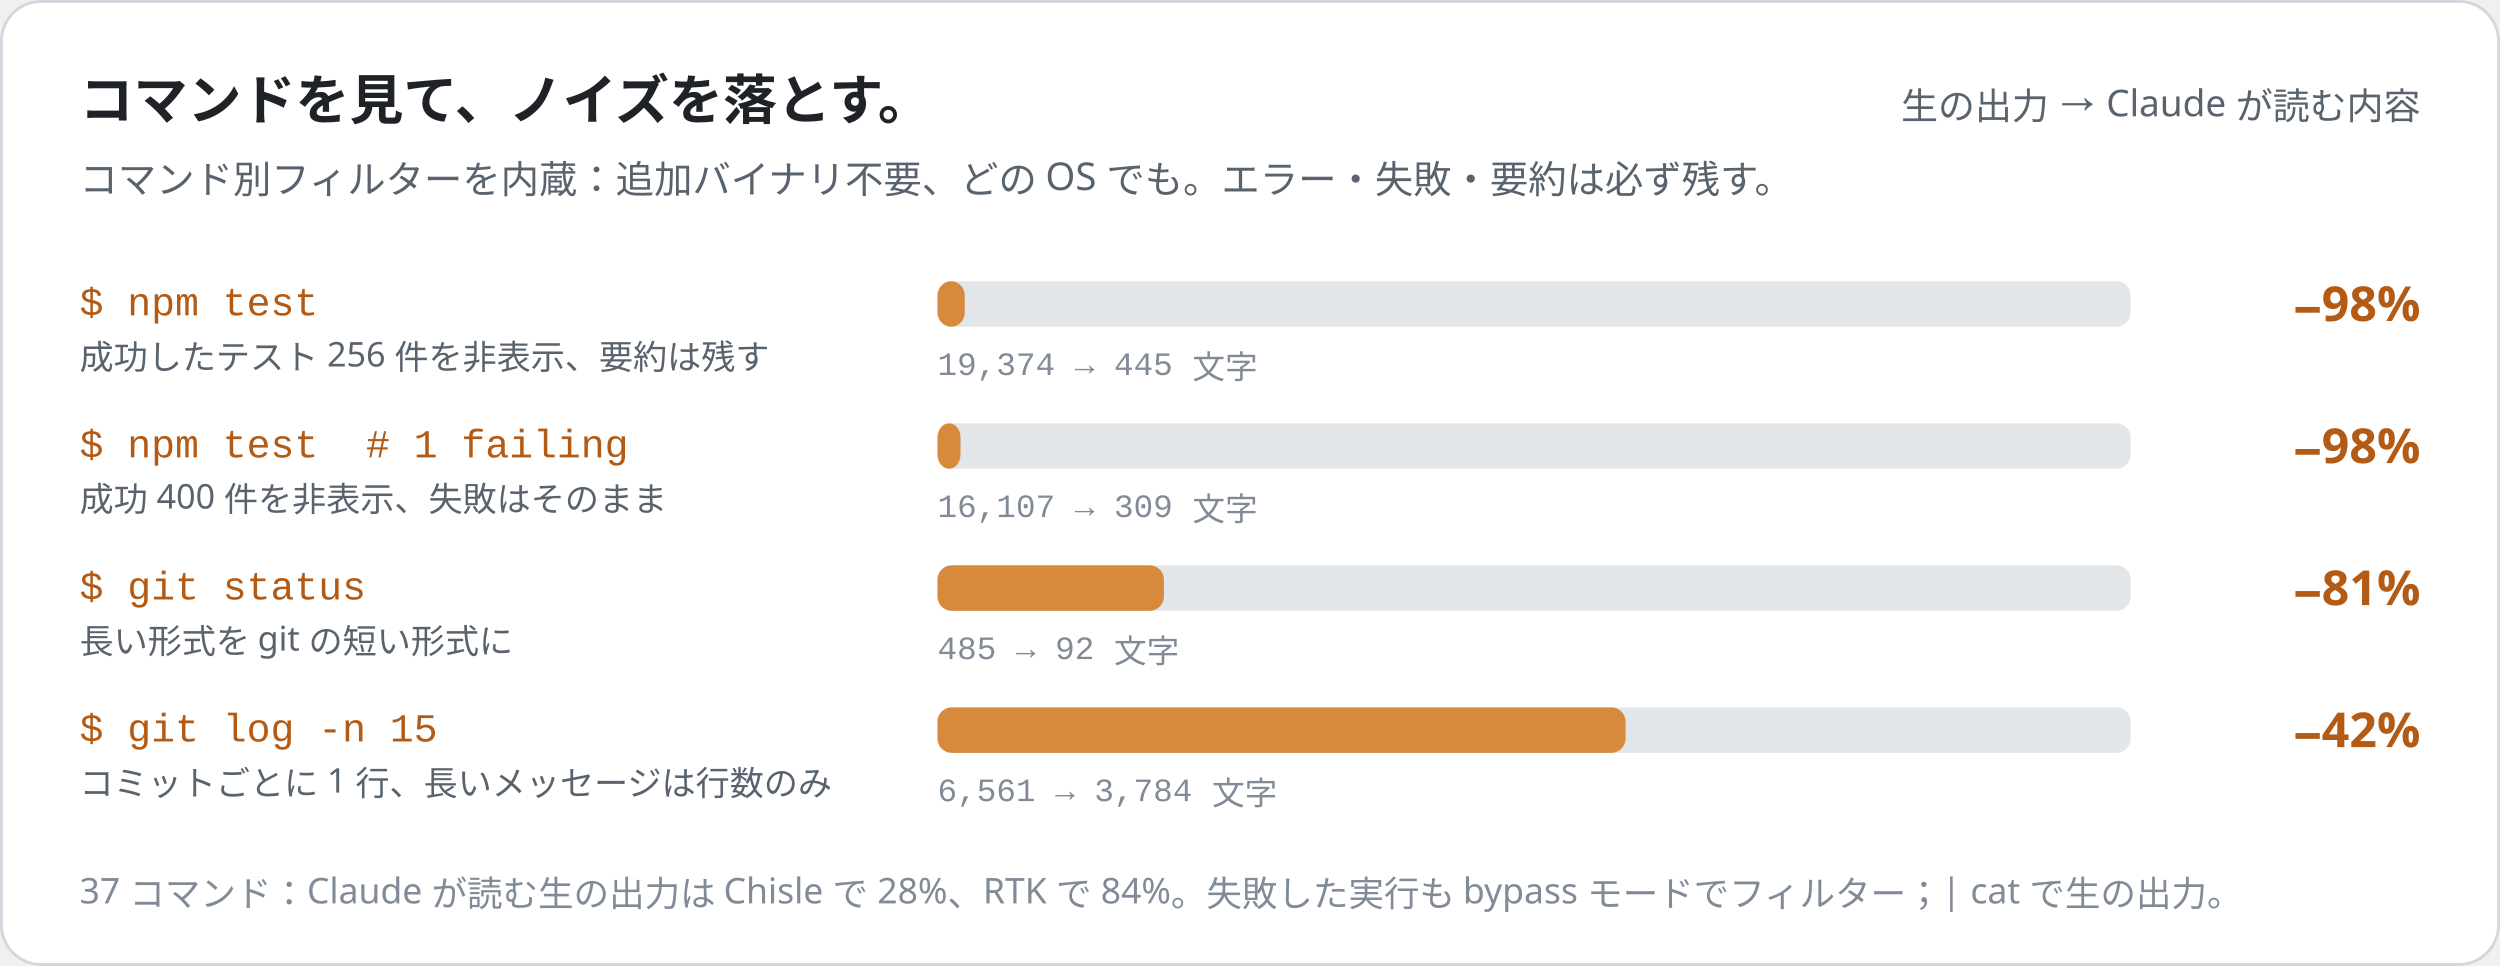
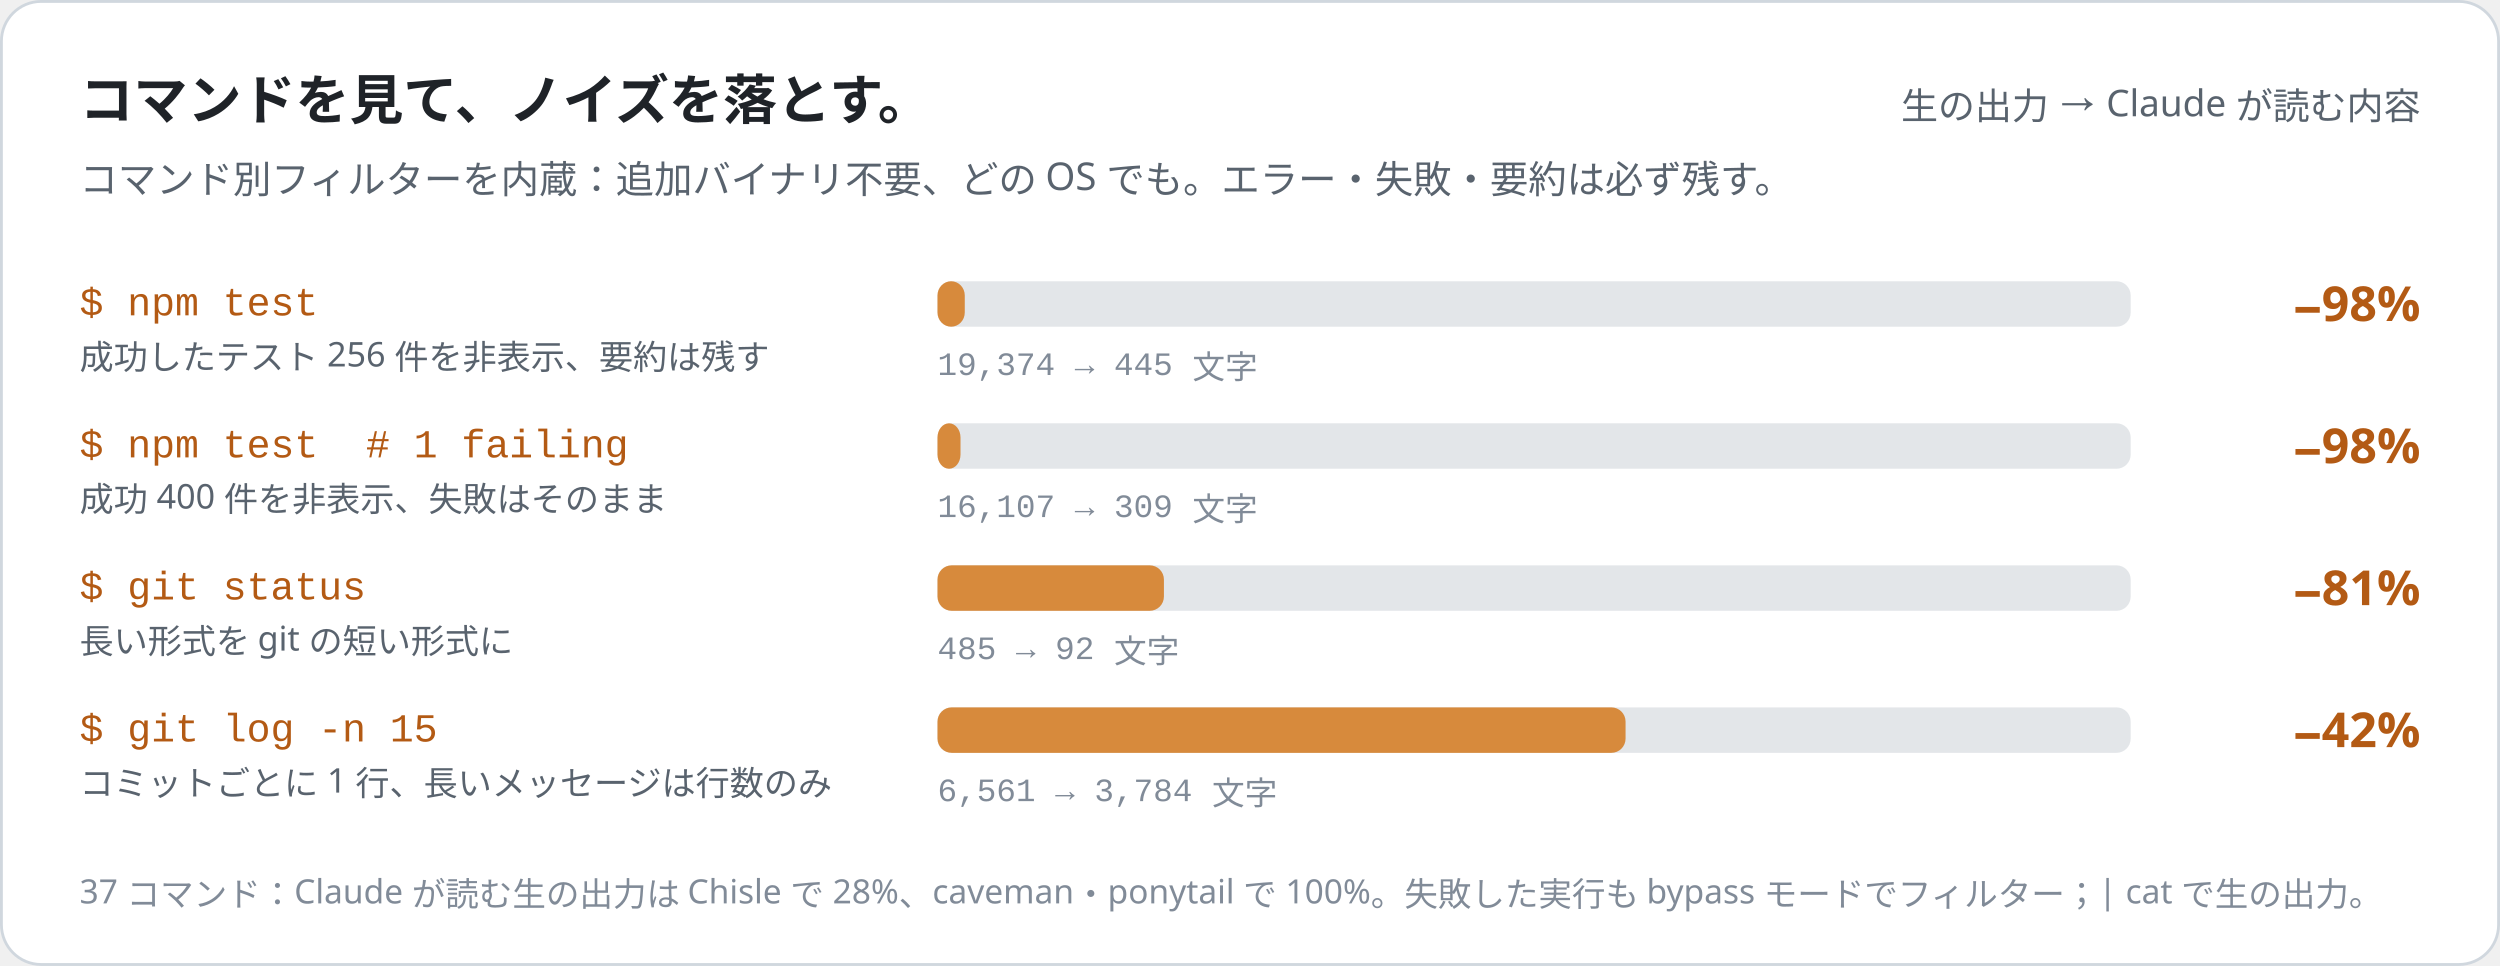
- <svg xmlns="http://www.w3.org/2000/svg" width="880" height="340" viewBox="0 0 880 340" font-family="-apple-system,BlinkMacSystemFont,'Segoe UI','Noto Sans',Helvetica,Arial,sans-serif" xml:space="preserve" role="img" aria-label="Command-aware filters on real output, raw characters to what Claude reads: npm test 19,374 to 445 (98% less), a failing npm test 16,107 to 309 (98% less), git status 485 to 92 (81% less), git log -n 15 6,561 to 3,784 (42% less). Across 37 commands Claude reads 28% of the raw output with Chisle and 84% with RTK. Errors, failures and summaries always stay.">
+ <svg xmlns="http://www.w3.org/2000/svg" width="880" height="340" viewBox="0 0 880 340" font-family="-apple-system,BlinkMacSystemFont,'Segoe UI','Noto Sans',Helvetica,Arial,sans-serif" xml:space="preserve" role="img" aria-label="Command-aware filters on real output, raw characters to what Claude reads: npm test 19,374 to 445 (98% less), a failing npm test 16,107 to 309 (98% less), git status 485 to 92 (81% less), git log -n 15 6,561 to 3,784 (42% less). Across 37 commands Claude reads 28% of the raw output with Chisle and 100% with caveman or ponytail, which never touch tool output. Errors, failures and summaries always stay.">
  <rect x="0.5" y="0.5" width="879" height="339" rx="14" fill="#ffffff" stroke="#d0d7de" />
  <text x="28" y="42" font-size="19" font-weight="700" fill="#1f2328">コマンドを見て、ノイズを落とす。</text>
  <text x="852" y="42" font-size="13" fill="#59636e" text-anchor="end">生の出力 → Claude が読む内容</text>
  <text x="28" y="68" font-size="13.5" fill="#59636e">コマンド別フィルターを内蔵：追加バイナリ不要、どの OS でも。エラー・失敗・要約は必ず残す。</text>
  <text x="28" y="111" font-family="ui-monospace,SFMono-Regular,'SF Mono',Menlo,Consolas,'Liberation Mono',monospace" font-size="14" fill="#b35a14">$ npm test</text>
  <text x="28" y="130" font-size="12" fill="#59636e">成功したテスト 256 件を非表示、要約は残す</text>
  <rect x="330" y="99" width="420" height="16" rx="5" fill="#afb8c1" fill-opacity="0.35" />
  <rect x="330" y="99" width="9.6" height="16" rx="5" fill="#d78a3c">
    <animate attributeName="width" values="420;420;9.6;9.6;420;420" keyTimes="0;0.089;0.2;0.944;0.983;1" dur="9s" repeatCount="indefinite" calcMode="spline" keySplines="0.4 0 0.2 1;0.4 0 0.2 1;0.4 0 0.2 1;0.4 0 0.2 1;0.4 0 0.2 1" />
  </rect>
  <text x="330" y="132" font-family="ui-monospace,SFMono-Regular,'SF Mono',Menlo,Consolas,'Liberation Mono',monospace" font-size="11.5" fill="#818b98">19,374 → 445 文字</text>
  <text x="852" y="113" font-size="17" font-weight="700" fill="#b35a14" text-anchor="end">
    <animate attributeName="opacity" values="0;0;1;1;0;0" keyTimes="0;0.2;0.222;0.944;0.967;1" dur="9s" repeatCount="indefinite" />−98%</text>
  <text x="28" y="161" font-family="ui-monospace,SFMono-Regular,'SF Mono',Menlo,Consolas,'Liberation Mono',monospace" font-size="14" fill="#b35a14">$ npm test  # 1 failing</text>
  <text x="28" y="180" font-size="12" fill="#59636e">成功 400 件を非表示、失敗はそのまま</text>
  <rect x="330" y="149" width="420" height="16" rx="5" fill="#afb8c1" fill-opacity="0.35" />
  <rect x="330" y="149" width="8.1" height="16" rx="5" fill="#d78a3c">
    <animate attributeName="width" values="420;420;8.1;8.1;420;420" keyTimes="0;0.139;0.25;0.944;0.983;1" dur="9s" repeatCount="indefinite" calcMode="spline" keySplines="0.4 0 0.2 1;0.4 0 0.2 1;0.4 0 0.2 1;0.4 0 0.2 1;0.4 0 0.2 1" />
  </rect>
  <text x="330" y="182" font-family="ui-monospace,SFMono-Regular,'SF Mono',Menlo,Consolas,'Liberation Mono',monospace" font-size="11.5" fill="#818b98">16,107 → 309 文字</text>
  <text x="852" y="163" font-size="17" font-weight="700" fill="#b35a14" text-anchor="end">
    <animate attributeName="opacity" values="0;0;1;1;0;0" keyTimes="0;0.25;0.272;0.944;0.967;1" dur="9s" repeatCount="indefinite" />−98%</text>
  <text x="28" y="211" font-family="ui-monospace,SFMono-Regular,'SF Mono',Menlo,Consolas,'Liberation Mono',monospace" font-size="14" fill="#b35a14">$ git status</text>
  <text x="28" y="230" font-size="12" fill="#59636e">長い形式を git の短い形式に</text>
  <rect x="330" y="199" width="420" height="16" rx="5" fill="#afb8c1" fill-opacity="0.35" />
  <rect x="330" y="199" width="79.7" height="16" rx="5" fill="#d78a3c">
    <animate attributeName="width" values="420;420;79.7;79.7;420;420" keyTimes="0;0.189;0.3;0.944;0.983;1" dur="9s" repeatCount="indefinite" calcMode="spline" keySplines="0.4 0 0.2 1;0.4 0 0.2 1;0.4 0 0.2 1;0.4 0 0.2 1;0.4 0 0.2 1" />
  </rect>
  <text x="330" y="232" font-family="ui-monospace,SFMono-Regular,'SF Mono',Menlo,Consolas,'Liberation Mono',monospace" font-size="11.5" fill="#818b98">485 → 92 文字</text>
  <text x="852" y="213" font-size="17" font-weight="700" fill="#b35a14" text-anchor="end">
    <animate attributeName="opacity" values="0;0;1;1;0;0" keyTimes="0;0.3;0.322;0.944;0.967;1" dur="9s" repeatCount="indefinite" />−81%</text>
  <text x="28" y="261" font-family="ui-monospace,SFMono-Regular,'SF Mono',Menlo,Consolas,'Liberation Mono',monospace" font-size="14" fill="#b35a14">$ git log -n 15</text>
  <text x="28" y="280" font-size="12" fill="#59636e">コミットごとに 1 行、長いメッセージは行数のみ</text>
  <rect x="330" y="249" width="420" height="16" rx="5" fill="#afb8c1" fill-opacity="0.35" />
  <rect x="330" y="249" width="242.2" height="16" rx="5" fill="#d78a3c">
    <animate attributeName="width" values="420;420;242.2;242.2;420;420" keyTimes="0;0.239;0.35;0.944;0.983;1" dur="9s" repeatCount="indefinite" calcMode="spline" keySplines="0.4 0 0.2 1;0.4 0 0.2 1;0.4 0 0.2 1;0.4 0 0.2 1;0.4 0 0.2 1" />
  </rect>
  <text x="330" y="282" font-family="ui-monospace,SFMono-Regular,'SF Mono',Menlo,Consolas,'Liberation Mono',monospace" font-size="11.5" fill="#818b98">6,561 → 3,784 文字</text>
  <text x="852" y="263" font-size="17" font-weight="700" fill="#b35a14" text-anchor="end">
    <animate attributeName="opacity" values="0;0;1;1;0;0" keyTimes="0;0.35;0.372;0.944;0.967;1" dur="9s" repeatCount="indefinite" />−42%</text>
-   <text x="28" y="318" font-size="12.5" fill="#818b98">37 コマンド：Claude が読む生の出力は Chisle で 28%、RTK で 84%。失敗した実行も bypass モードでフィルター；| cat で生の出力。</text>
+   <text x="28" y="318" font-size="11.8" fill="#818b98">37 コマンド：Claude が読む生の出力は Chisle で 28%、caveman・ponytail で 100%。失敗した実行も bypass モードでフィルター；| cat で生の出力。</text>
</svg>
